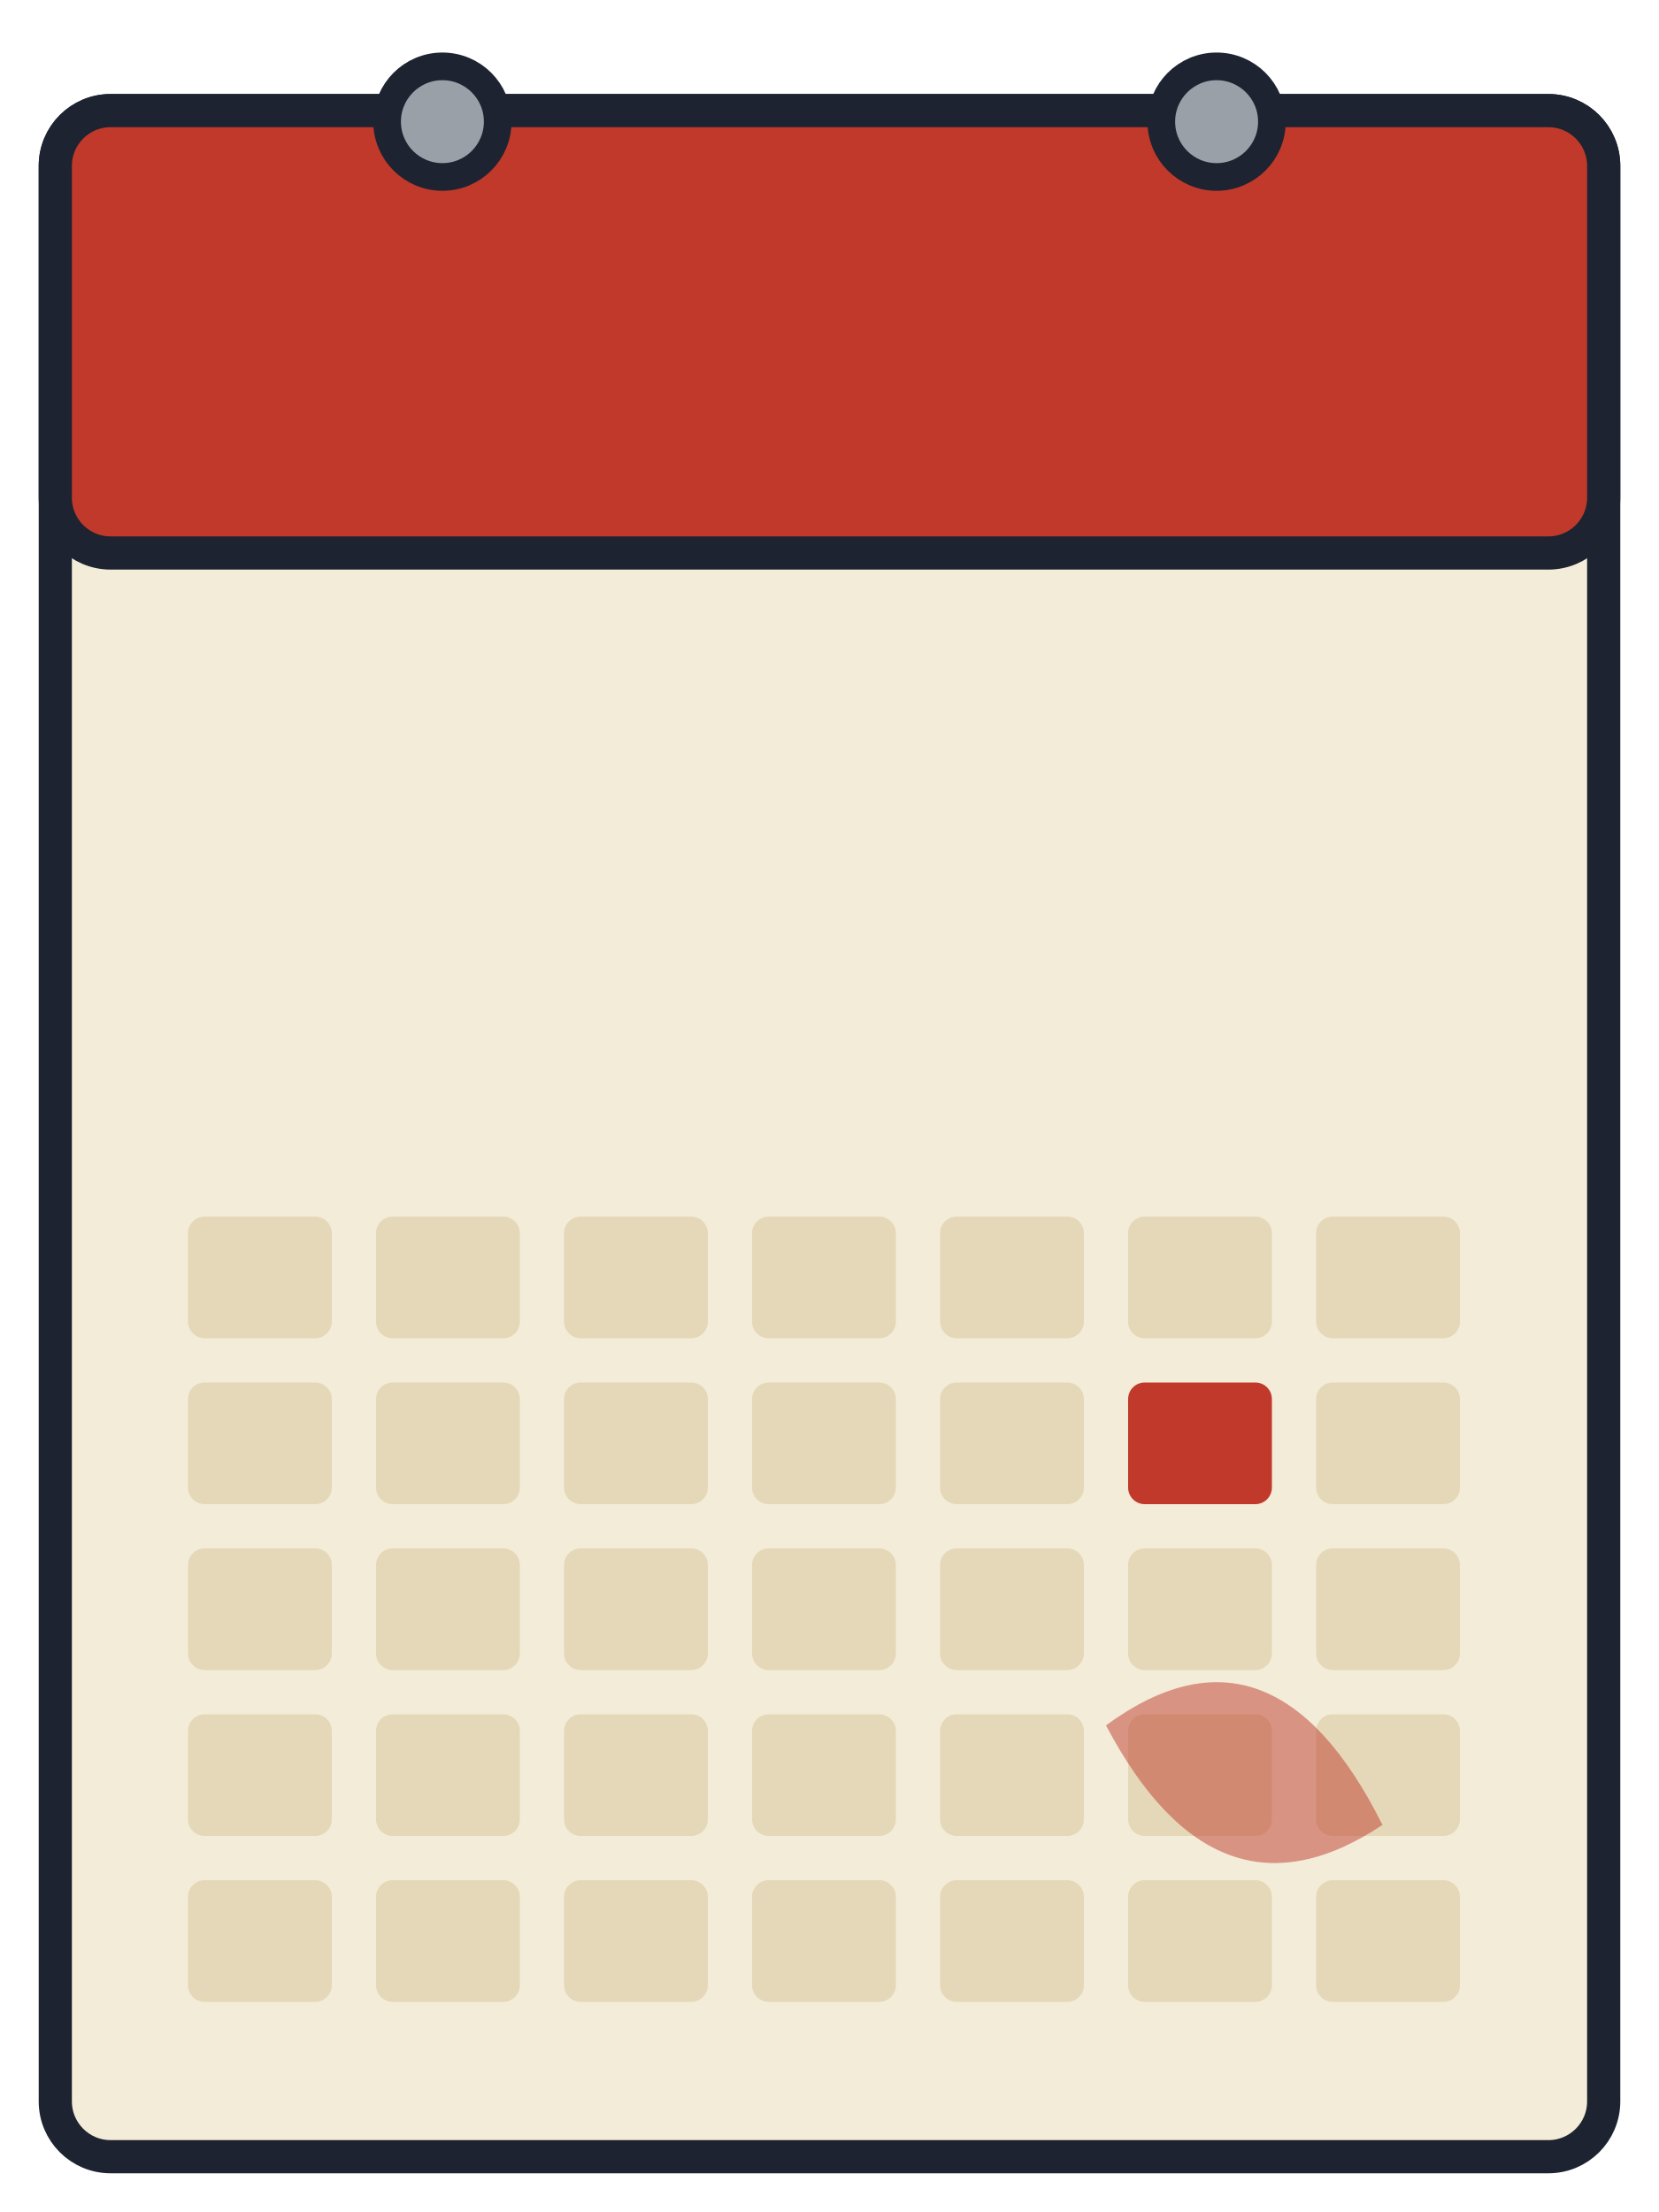
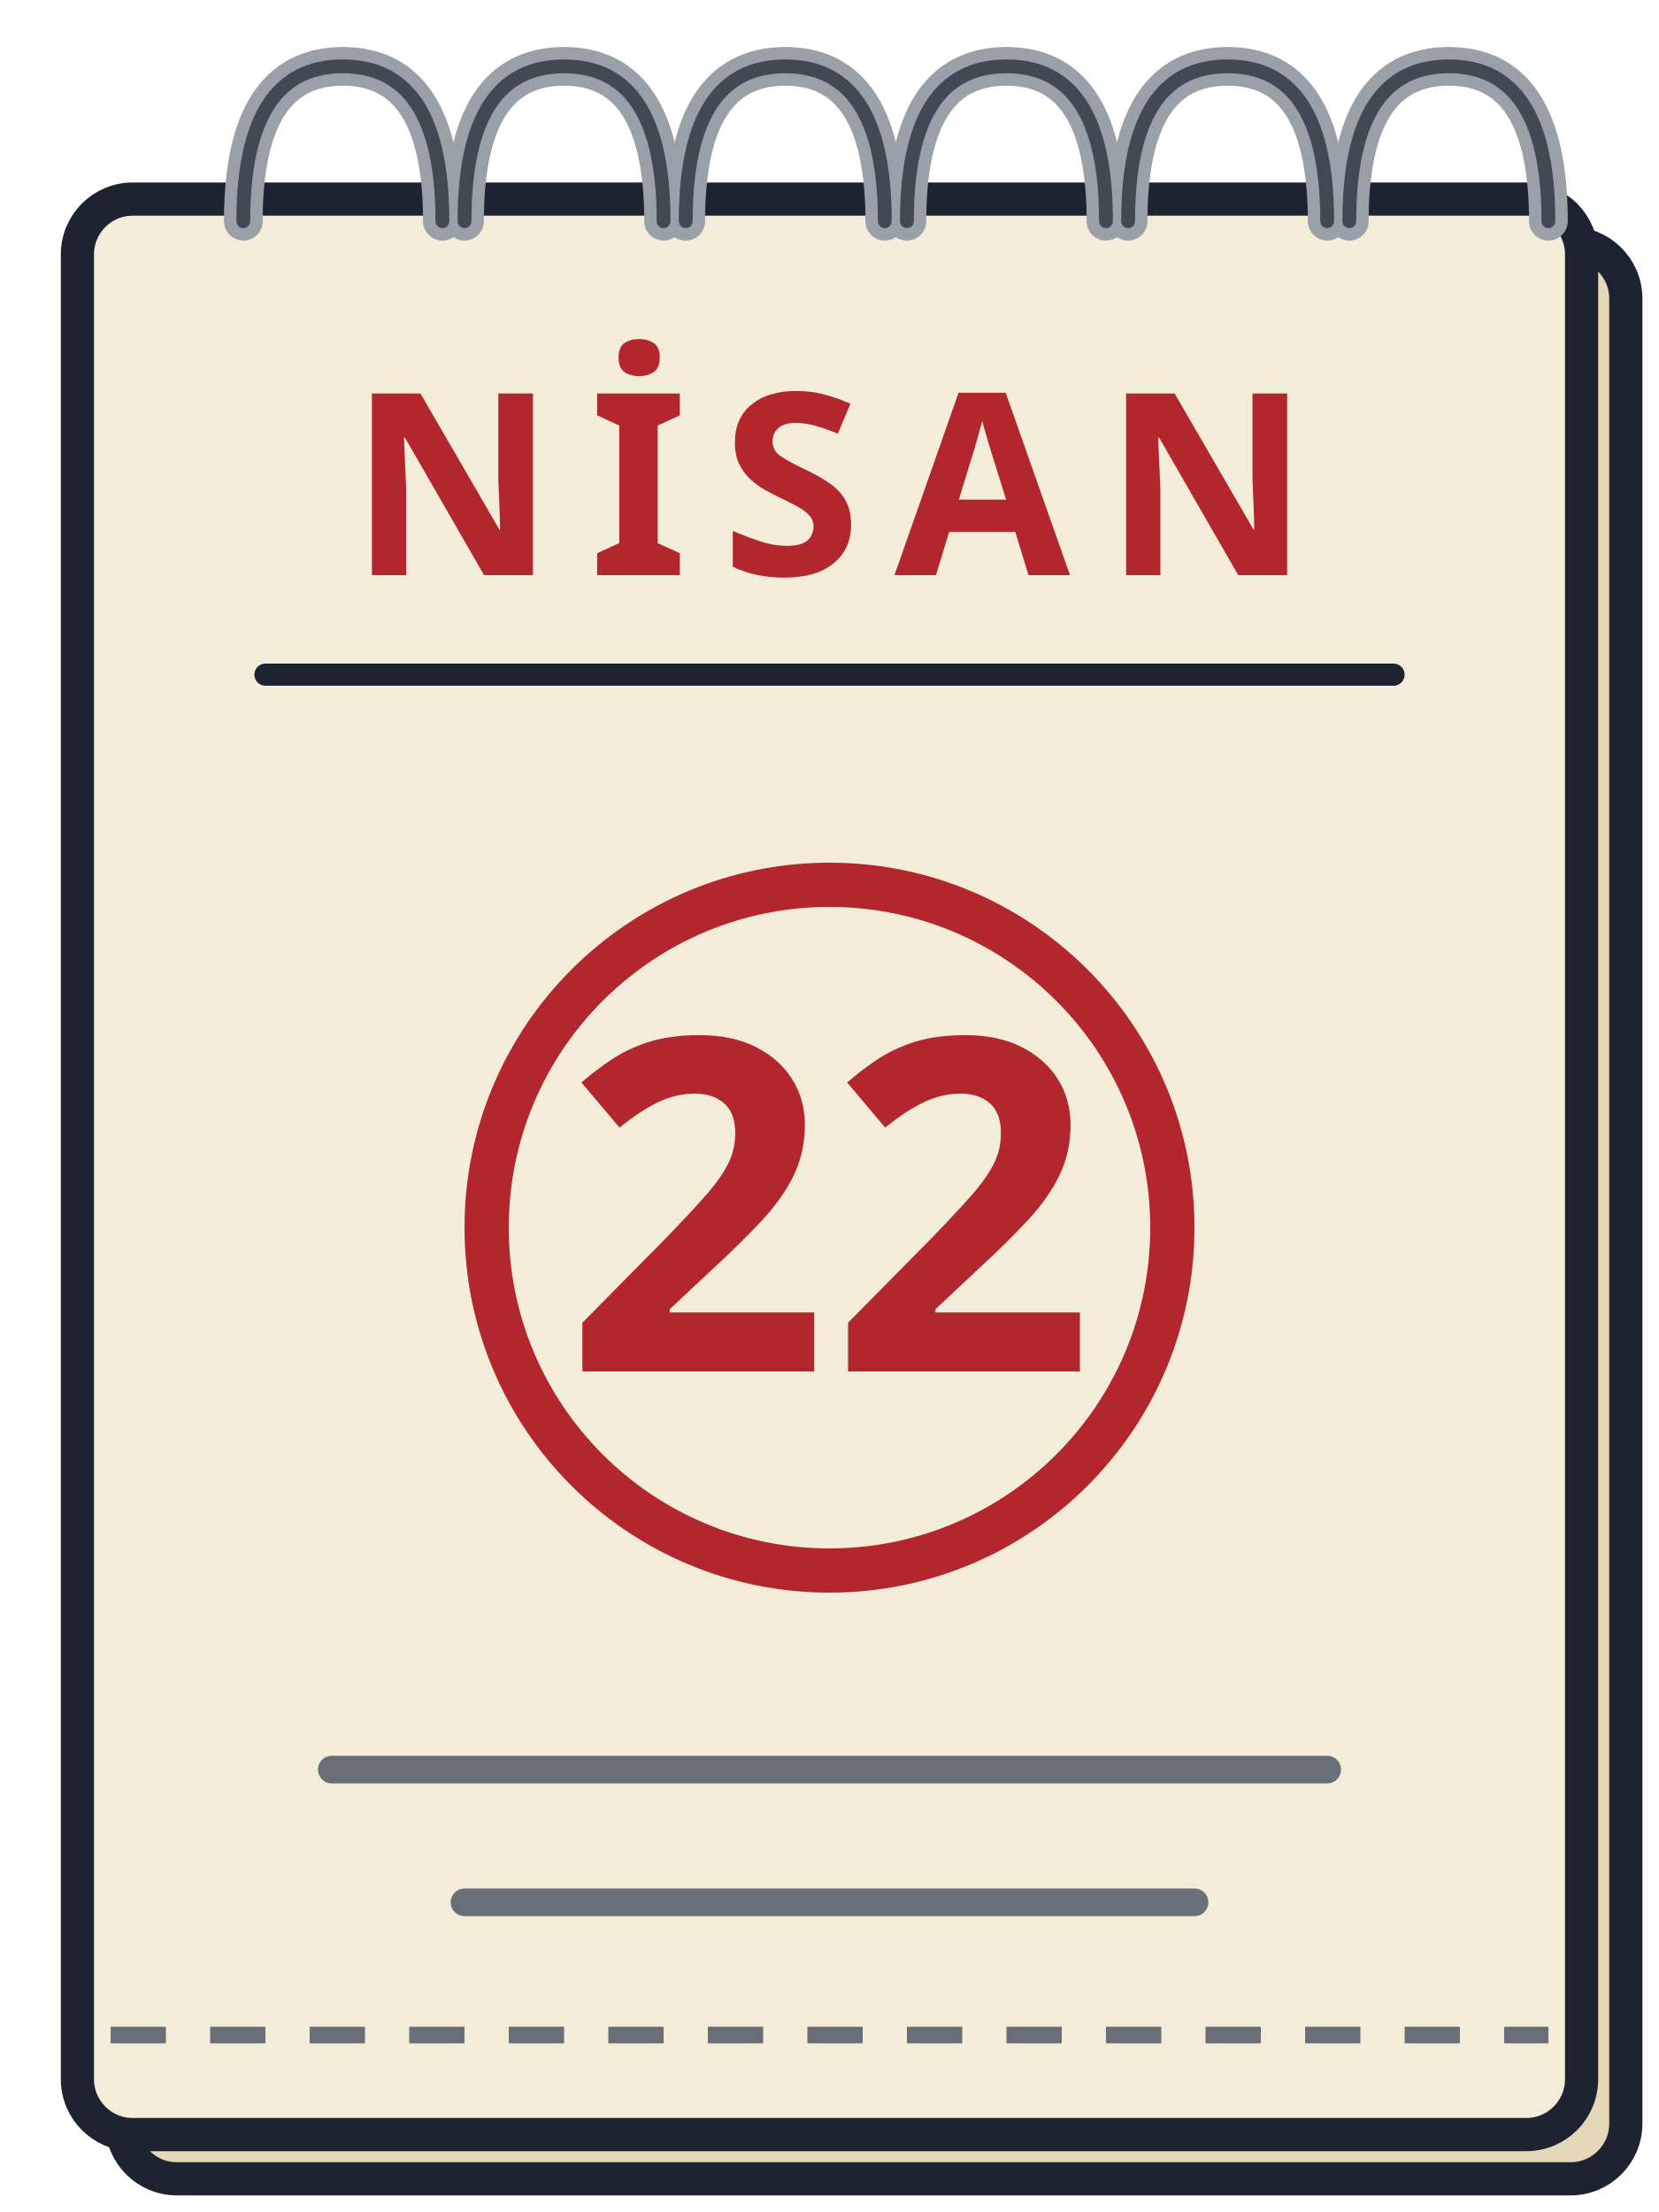
<svg xmlns="http://www.w3.org/2000/svg" width="300" height="400" viewBox="0 0 300 400">
-   <rect x="10" y="20" width="280" height="370" rx="10" fill="#f3ecd8" stroke="#1d2330" stroke-width="6" />
-   <rect x="10" y="20" width="280" height="80" rx="10" fill="#c0392b" stroke="#1d2330" stroke-width="6" />
-   <circle cx="80" cy="22" r="10" fill="#9aa0a8" stroke="#1d2330" stroke-width="5" />
-   <circle cx="220" cy="22" r="10" fill="#9aa0a8" stroke="#1d2330" stroke-width="5" />
-   <rect x="34" y="220" width="26" height="22" rx="3" fill="#e5d8b8" />
-   <rect x="68" y="220" width="26" height="22" rx="3" fill="#e5d8b8" />
-   <rect x="102" y="220" width="26" height="22" rx="3" fill="#e5d8b8" />
-   <rect x="136" y="220" width="26" height="22" rx="3" fill="#e5d8b8" />
-   <rect x="170" y="220" width="26" height="22" rx="3" fill="#e5d8b8" />
-   <rect x="204" y="220" width="26" height="22" rx="3" fill="#e5d8b8" />
-   <rect x="238" y="220" width="26" height="22" rx="3" fill="#e5d8b8" />
-   <rect x="34" y="250" width="26" height="22" rx="3" fill="#e5d8b8" />
-   <rect x="68" y="250" width="26" height="22" rx="3" fill="#e5d8b8" />
-   <rect x="102" y="250" width="26" height="22" rx="3" fill="#e5d8b8" />
-   <rect x="136" y="250" width="26" height="22" rx="3" fill="#e5d8b8" />
-   <rect x="170" y="250" width="26" height="22" rx="3" fill="#e5d8b8" />
-   <rect x="204" y="250" width="26" height="22" rx="3" fill="#c0392b" />
-   <rect x="238" y="250" width="26" height="22" rx="3" fill="#e5d8b8" />
-   <rect x="34" y="280" width="26" height="22" rx="3" fill="#e5d8b8" />
-   <rect x="68" y="280" width="26" height="22" rx="3" fill="#e5d8b8" />
-   <rect x="102" y="280" width="26" height="22" rx="3" fill="#e5d8b8" />
-   <rect x="136" y="280" width="26" height="22" rx="3" fill="#e5d8b8" />
-   <rect x="170" y="280" width="26" height="22" rx="3" fill="#e5d8b8" />
-   <rect x="204" y="280" width="26" height="22" rx="3" fill="#e5d8b8" />
-   <rect x="238" y="280" width="26" height="22" rx="3" fill="#e5d8b8" />
-   <rect x="34" y="310" width="26" height="22" rx="3" fill="#e5d8b8" />
-   <rect x="68" y="310" width="26" height="22" rx="3" fill="#e5d8b8" />
-   <rect x="102" y="310" width="26" height="22" rx="3" fill="#e5d8b8" />
-   <rect x="136" y="310" width="26" height="22" rx="3" fill="#e5d8b8" />
-   <rect x="170" y="310" width="26" height="22" rx="3" fill="#e5d8b8" />
-   <rect x="204" y="310" width="26" height="22" rx="3" fill="#e5d8b8" />
-   <rect x="238" y="310" width="26" height="22" rx="3" fill="#e5d8b8" />
-   <rect x="34" y="340" width="26" height="22" rx="3" fill="#e5d8b8" />
-   <rect x="68" y="340" width="26" height="22" rx="3" fill="#e5d8b8" />
-   <rect x="102" y="340" width="26" height="22" rx="3" fill="#e5d8b8" />
-   <rect x="136" y="340" width="26" height="22" rx="3" fill="#e5d8b8" />
-   <rect x="170" y="340" width="26" height="22" rx="3" fill="#e5d8b8" />
-   <rect x="204" y="340" width="26" height="22" rx="3" fill="#e5d8b8" />
-   <rect x="238" y="340" width="26" height="22" rx="3" fill="#e5d8b8" />
-   <path d="M200 312 Q230 290 250 330 Q220 350 200 312 Z" fill="#c0392b" opacity="0.5" />
+   <rect x="22" y="44" width="272" height="350" rx="10" fill="#e5d8b8" stroke="#1d2330" stroke-width="6" />
+   <rect x="14" y="36" width="272" height="350" rx="10" fill="#f3ecd8" stroke="#1d2330" stroke-width="6" />
+   <g fill="none" stroke="#9aa0a8" stroke-width="7" stroke-linecap="round">
+     <path d="M44 40 Q44 12 62 12 Q80 12 80 40" />
+     <path d="M84 40 Q84 12 102 12 Q120 12 120 40" />
+     <path d="M124 40 Q124 12 142 12 Q160 12 160 40" />
+     <path d="M164 40 Q164 12 182 12 Q200 12 200 40" />
+     <path d="M204 40 Q204 12 222 12 Q240 12 240 40" />
+     <path d="M244 40 Q244 12 262 12 Q280 12 280 40" />
+   </g>
+   <g fill="none" stroke="#1d2330" stroke-width="2.5" stroke-linecap="round" opacity="0.7">
+     <path d="M44 40 Q44 12 62 12 Q80 12 80 40" />
+     <path d="M84 40 Q84 12 102 12 Q120 12 120 40" />
+     <path d="M124 40 Q124 12 142 12 Q160 12 160 40" />
+     <path d="M164 40 Q164 12 182 12 Q200 12 200 40" />
+     <path d="M204 40 Q204 12 222 12 Q240 12 240 40" />
+     <path d="M244 40 Q244 12 262 12 Q280 12 280 40" />
+   </g>
+   <text x="150" y="104" text-anchor="middle" font-family="sans-serif" font-weight="bold" font-size="46" letter-spacing="6" fill="#b3262d">NİSAN</text>
+   <path d="M48 122 L252 122" stroke="#1d2330" stroke-width="4" stroke-linecap="round" />
+   <circle cx="150" cy="222" r="62" fill="none" stroke="#b3262d" stroke-width="8" />
+   <text x="150" y="248" text-anchor="middle" font-family="sans-serif" font-weight="bold" font-size="84" fill="#b3262d">22</text>
+   <path d="M60 320 L240 320 M84 344 L216 344" stroke="#6a6e76" stroke-width="5" stroke-linecap="round" />
+   <path d="M20 368 L280 368" stroke="#6a6e76" stroke-width="3" stroke-dasharray="10 8" />
</svg>
